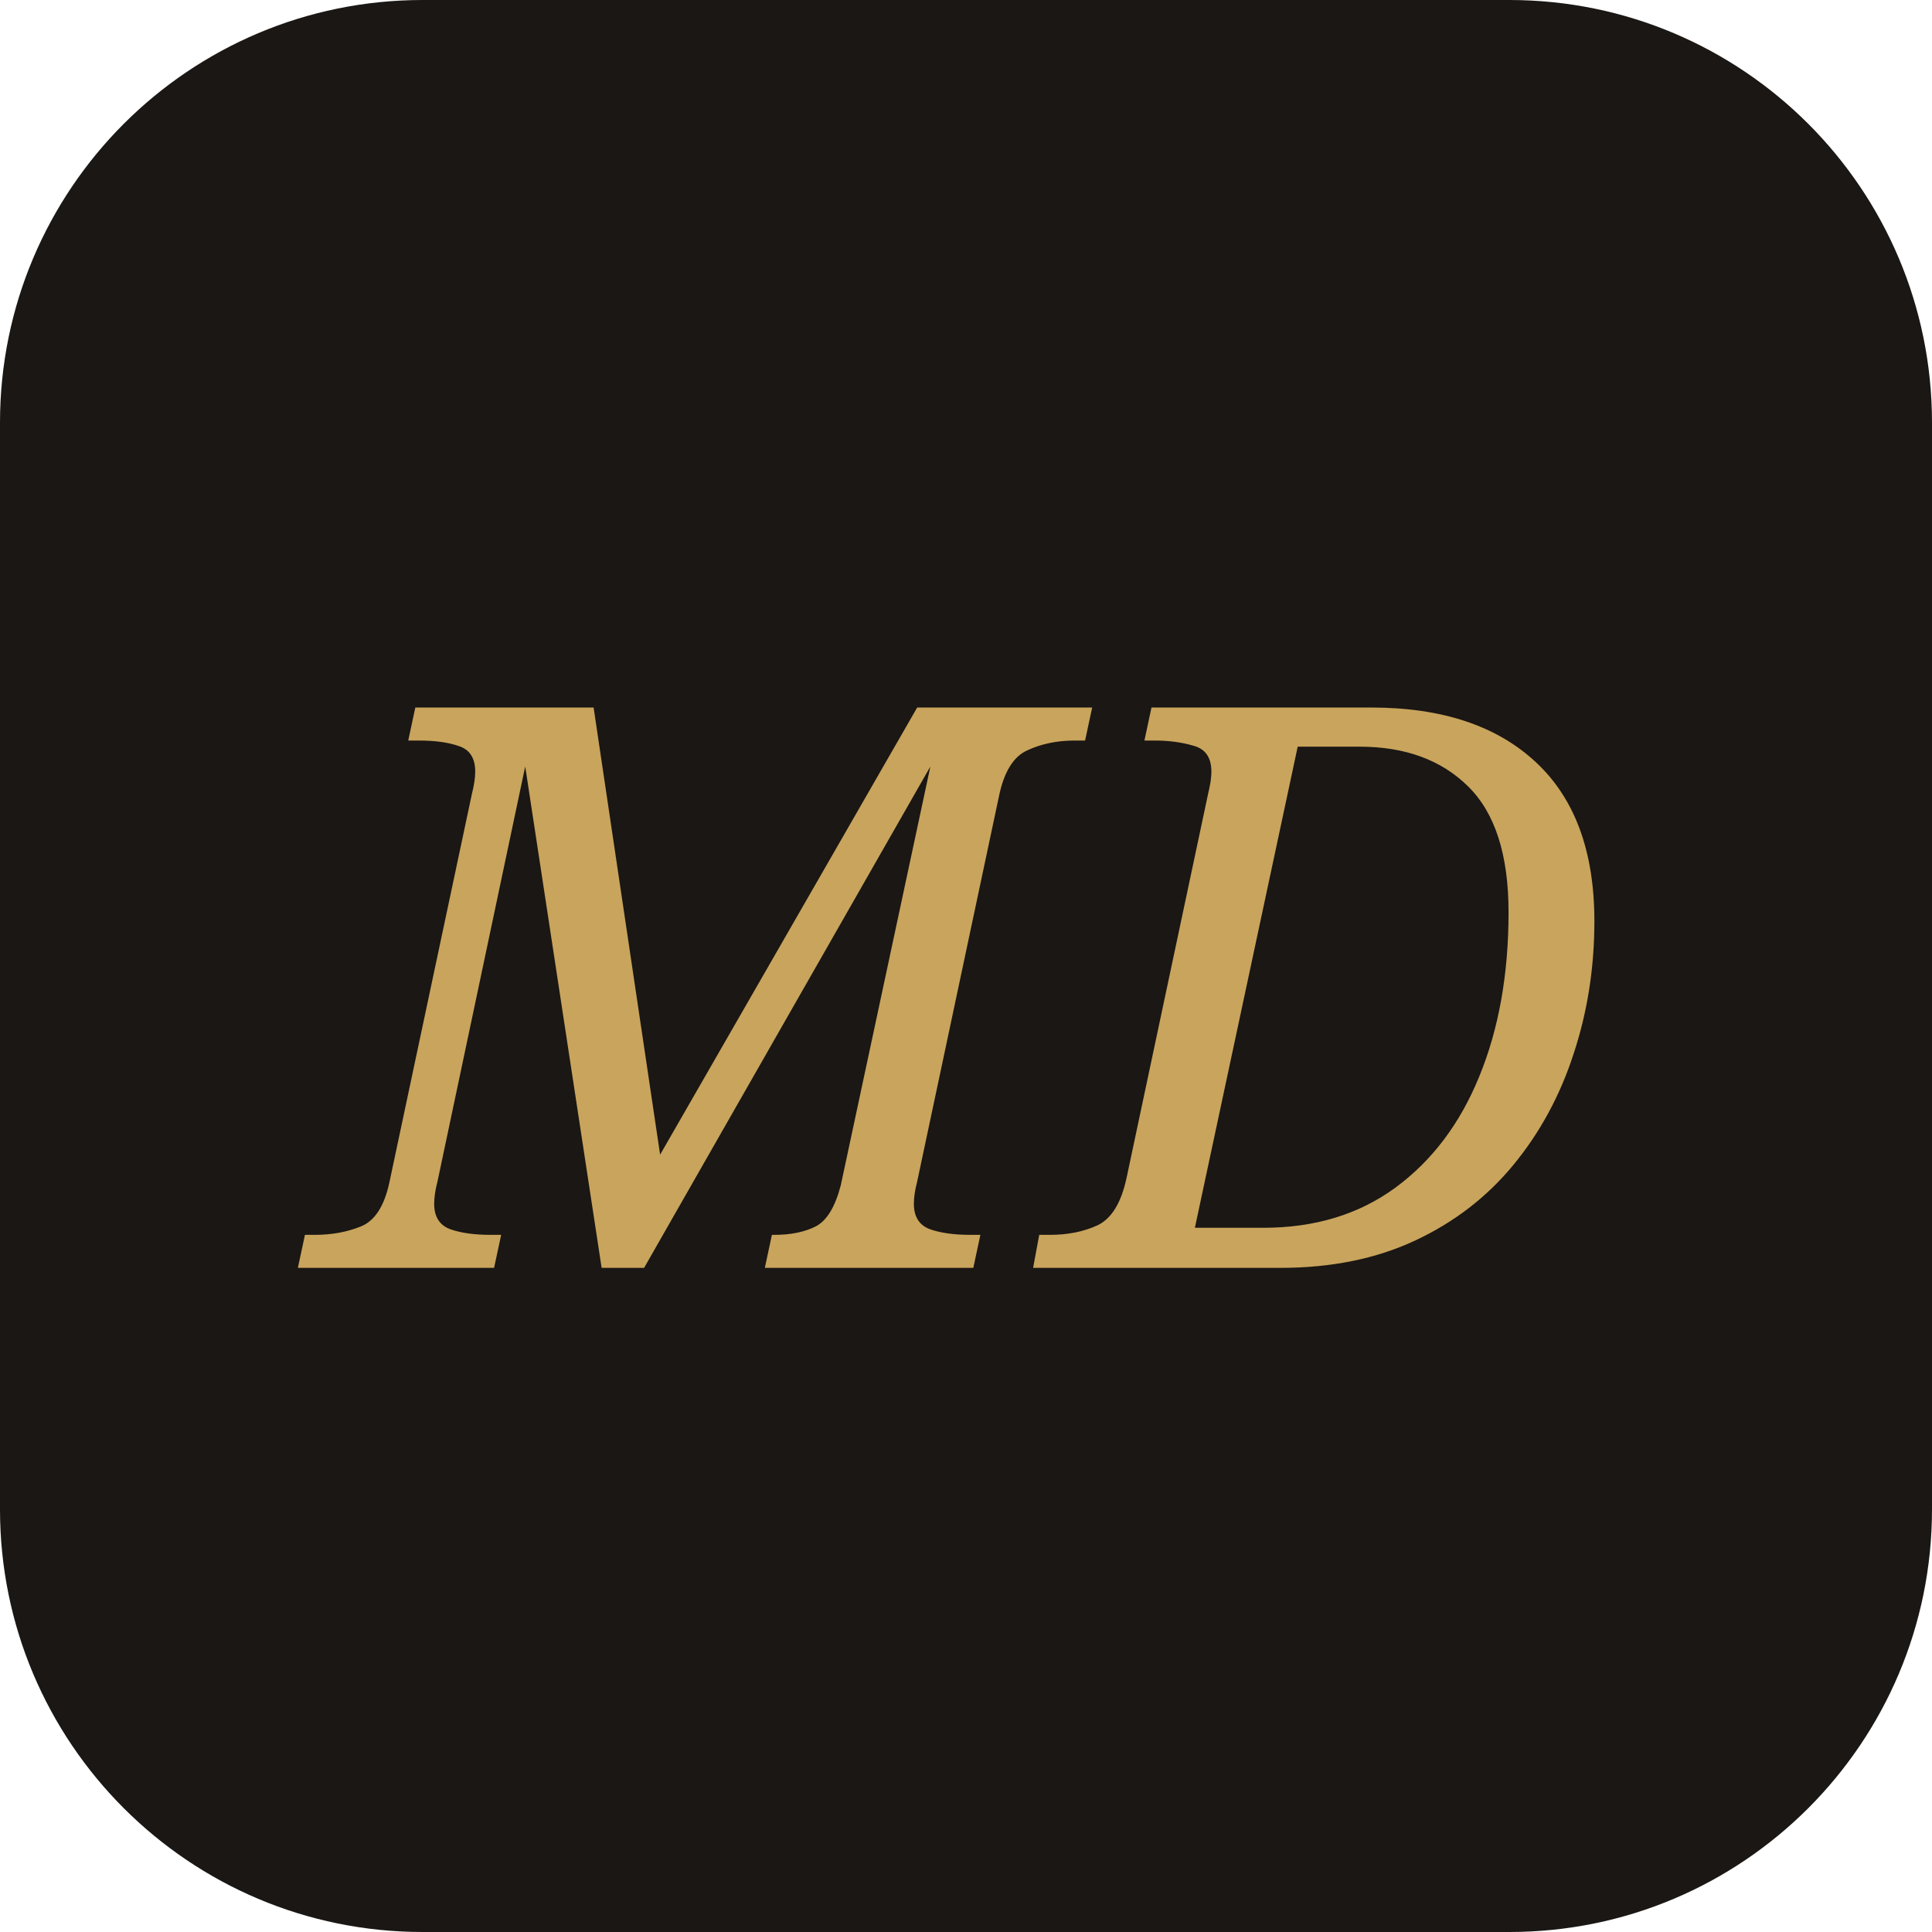
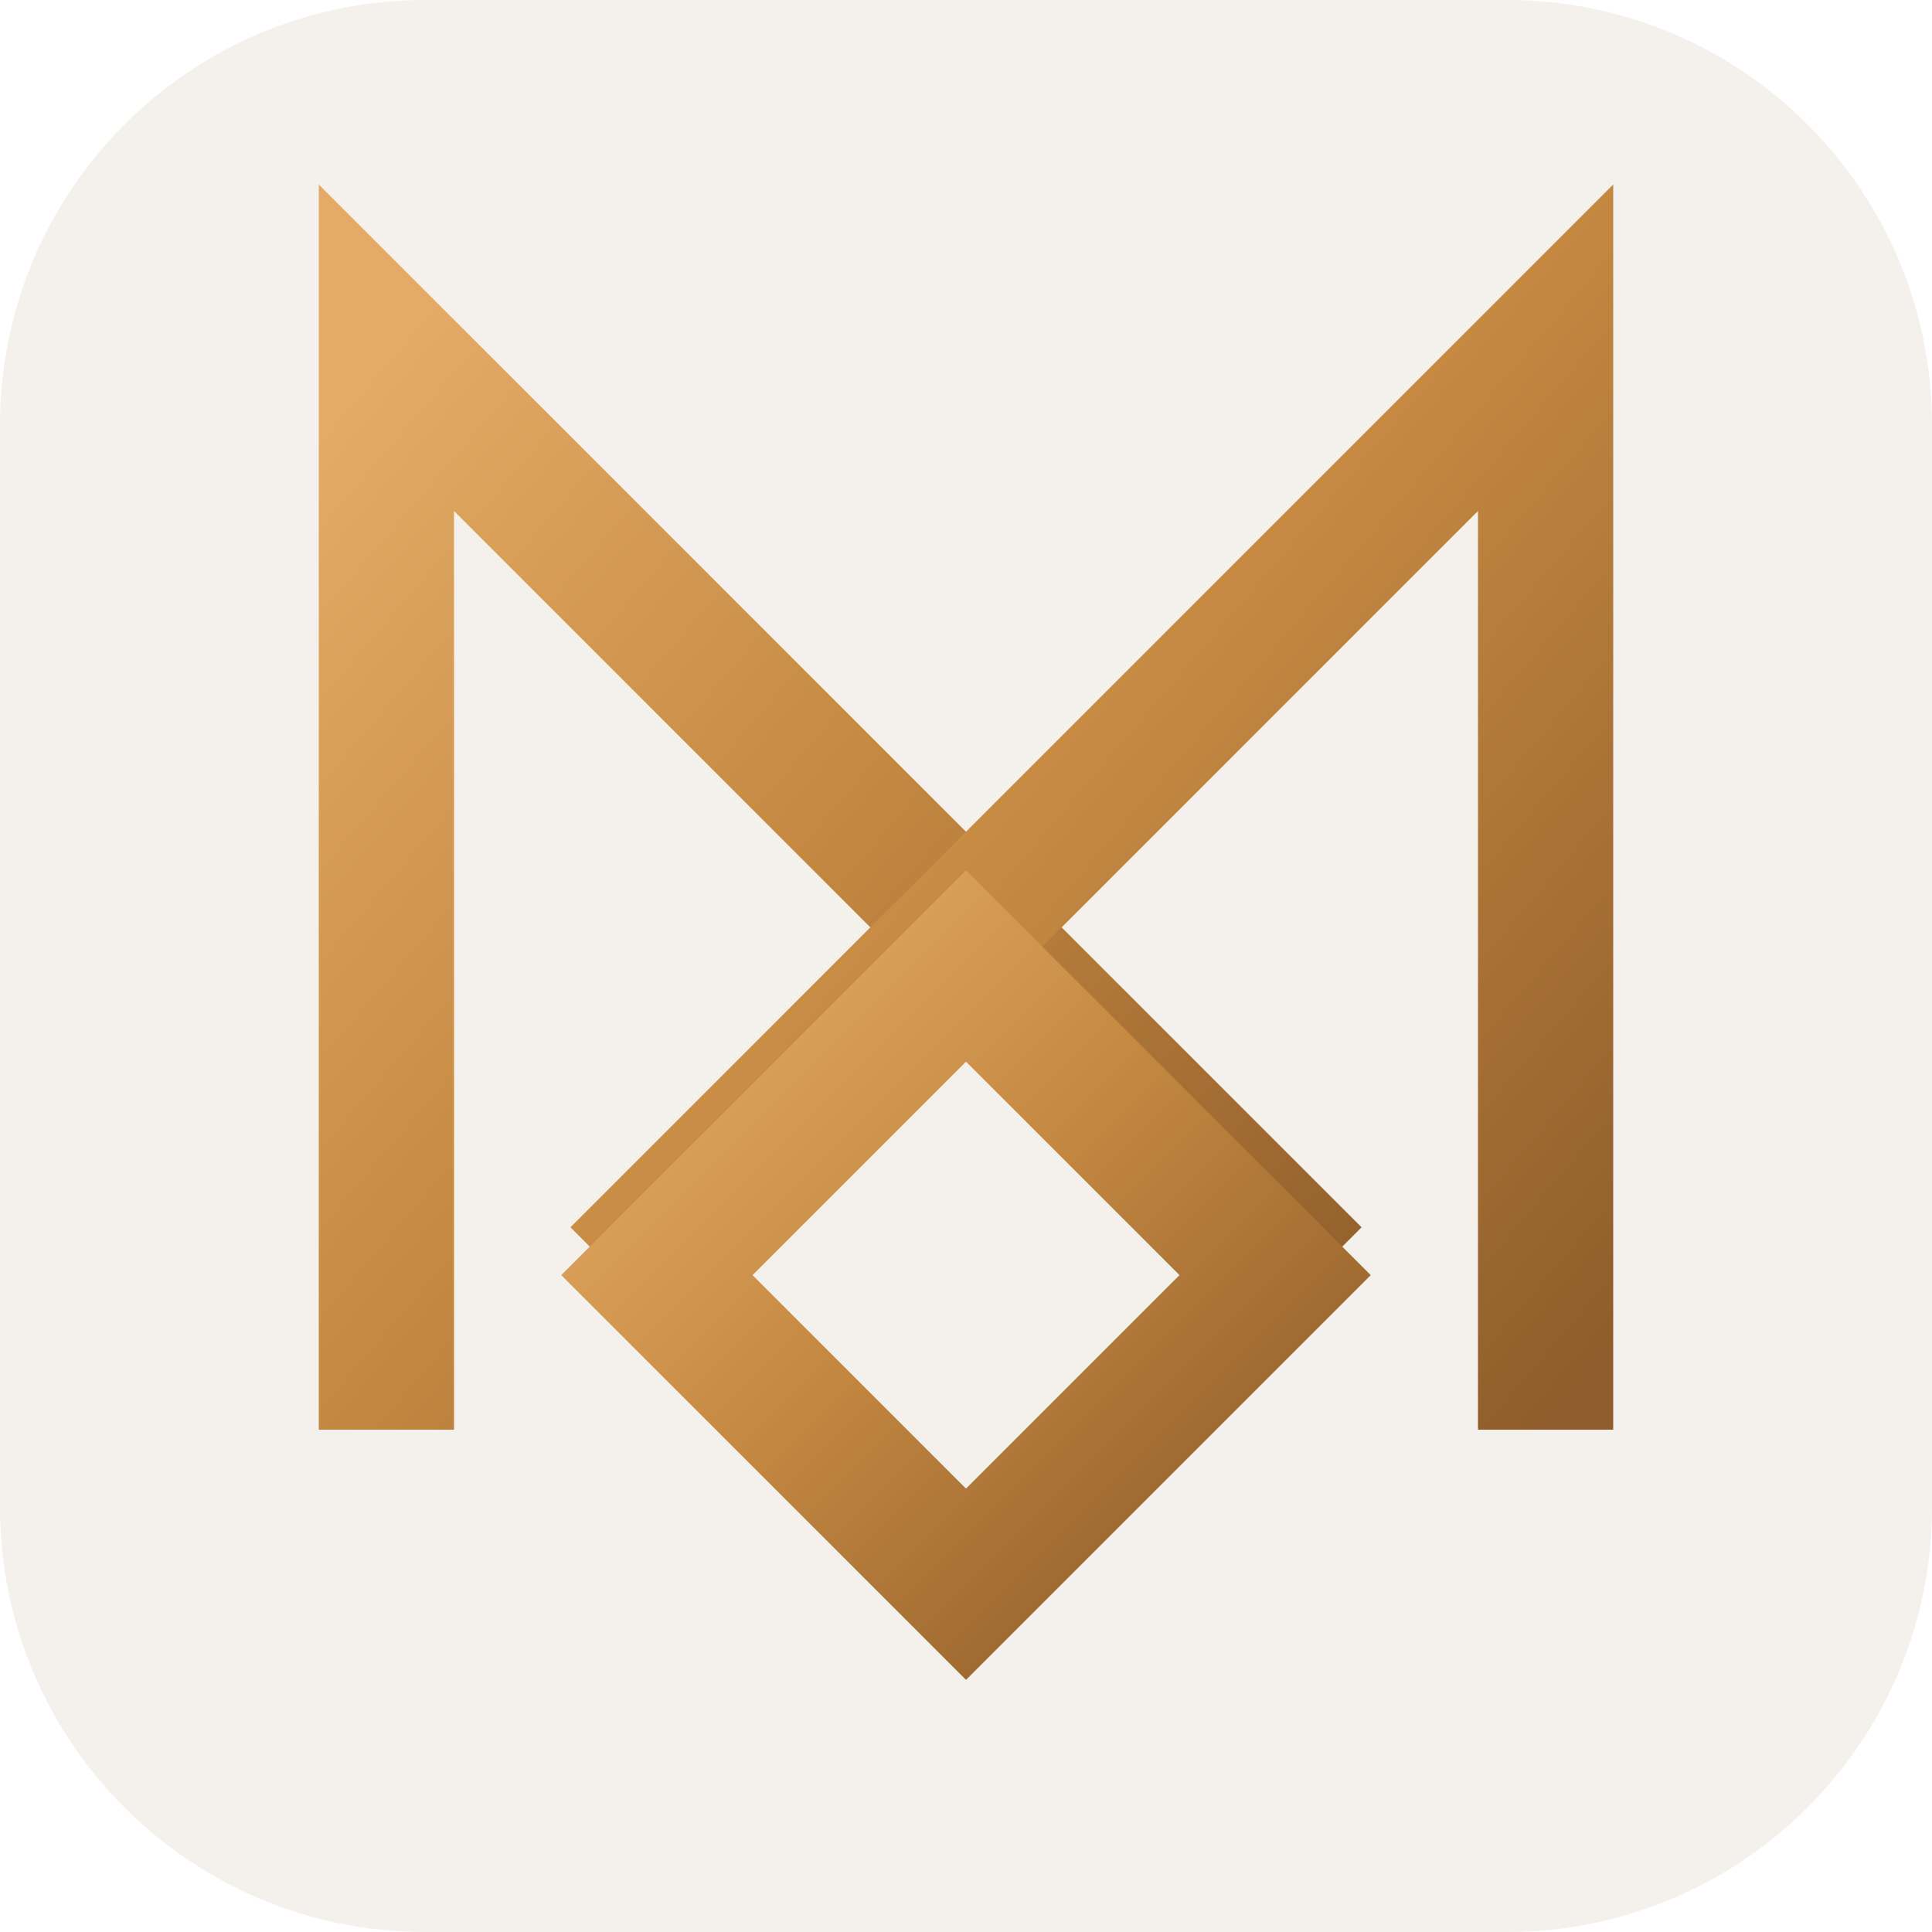
- <svg xmlns="http://www.w3.org/2000/svg" viewBox="0 0 64 64">
-   <rect width="64" height="64" rx="14" fill="#1a1714" />
-   <text x="32" y="42" text-anchor="middle" font-family="Georgia,serif" font-size="26" fill="#c9a45c" font-style="italic">MD</text>
+ <svg xmlns="http://www.w3.org/2000/svg" viewBox="0 0 100 100">
+   <defs>
+     <linearGradient id="g" x1="0" y1="0" x2="1" y2="1">
+       <stop offset="0" stop-color="#e3ab66" />
+       <stop offset=".45" stop-color="#c58941" />
+       <stop offset="1" stop-color="#8f5d2b" />
+     </linearGradient>
+   </defs>
+   <rect width="100" height="100" rx="22" fill="#f4f0ec" />
+   <g fill="none" stroke="url(#g)" stroke-width="7">
+     <path d="M20 74V18l48 48" />
+     <path d="M80 74V18L32 66" />
+     <path d="M50 50l16 16-16 16-16-16z" />
+   </g>
</svg>
